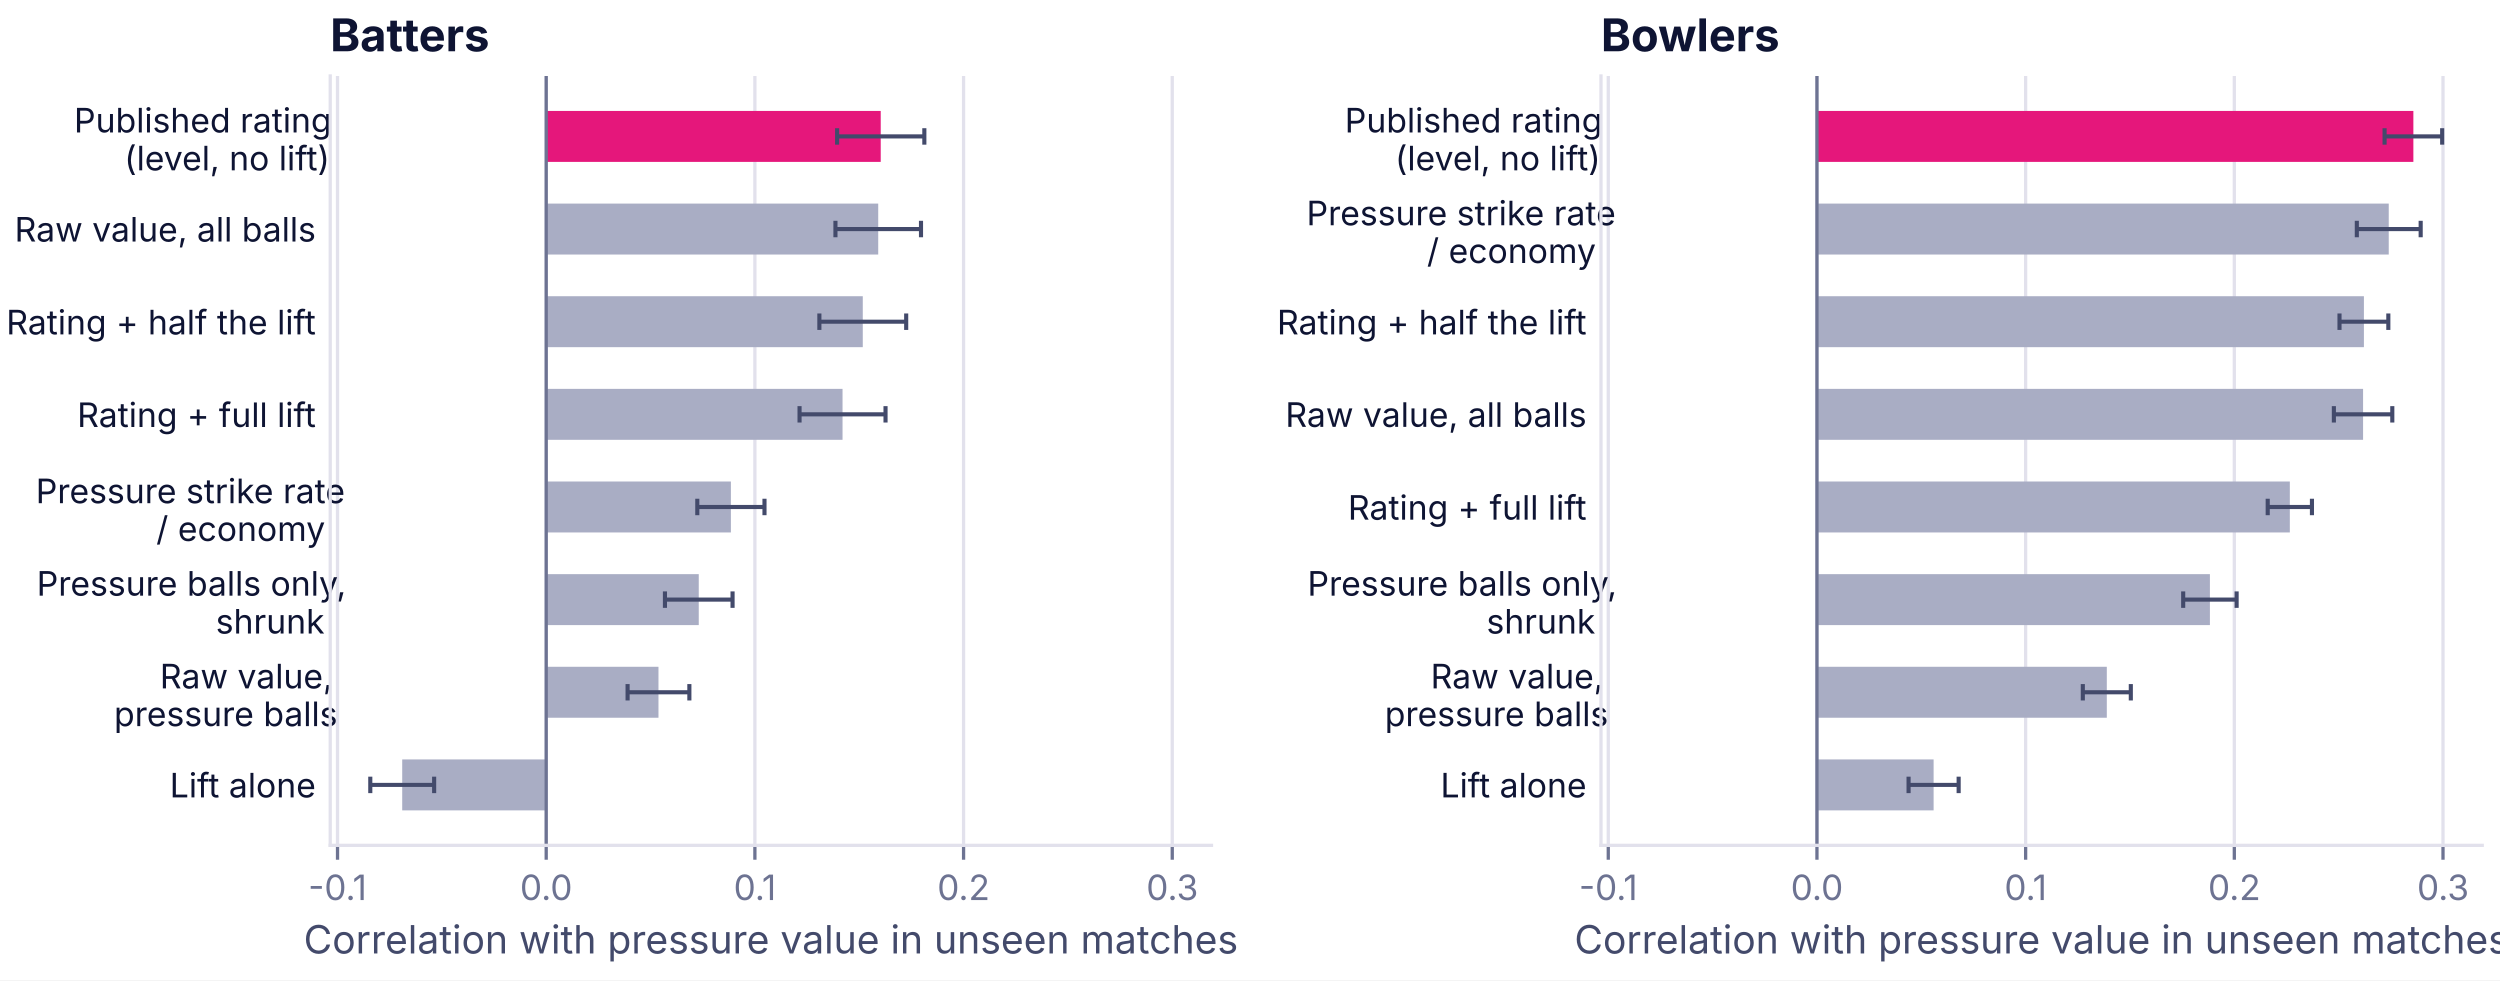
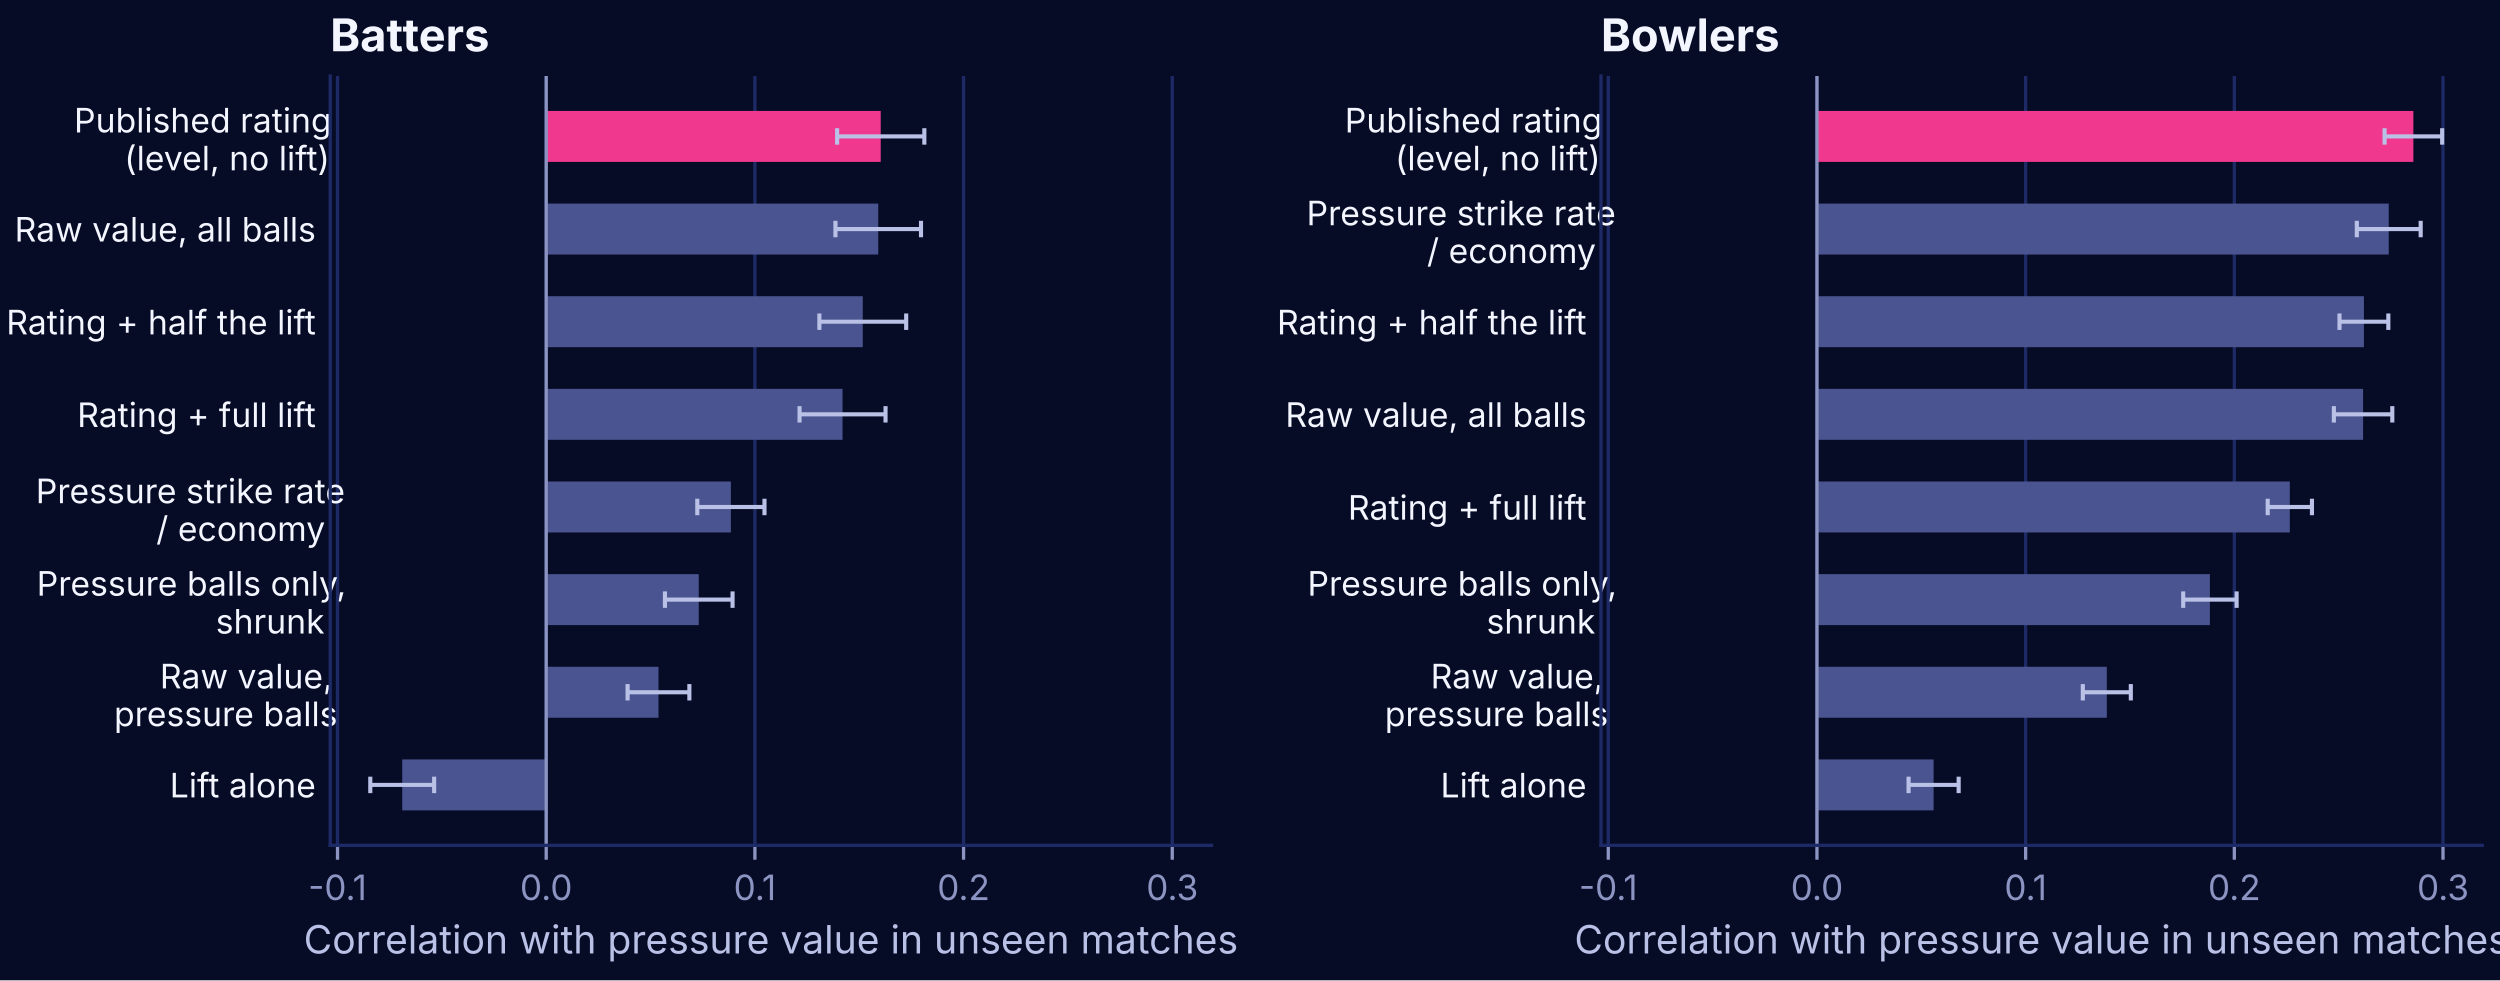
<svg xmlns="http://www.w3.org/2000/svg" xmlns:xlink="http://www.w3.org/1999/xlink" width="607.594pt" height="238.238pt" viewBox="0 0 607.594 238.238" version="1.1">
  <defs>
    <style type="text/css">*{stroke-linejoin: round; stroke-linecap: butt}</style>
  </defs>
  <g id="figure_1">
    <g id="patch_1">
-       <path d="M 0 238.238  L 607.594 238.238  L 607.594 0  L 0 0  z " style="fill: #ffffff" />
+       <path d="M 0 238.238  L 607.594 238.238  L 607.594 0  L 0 0  z " style="fill: #060b26" />
    </g>
    <g id="axes_1">
      <g id="patch_2">
-         <path d="M 80.258 205.453  L 294.434 205.453  L 294.434 18.463  L 80.258 18.463  z " style="fill: #ffffff" />
+         <path d="M 80.258 205.453  L 294.434 205.453  L 294.434 18.463  L 80.258 18.463  z " style="fill: #060b26" />
      </g>
      <g id="matplotlib.axis_1">
        <g id="xtick_1">
          <g id="line2d_1">
-             <path d="M 82.031 205.453  L 82.031 18.463  " clip-path="url(#pd1ca693459)" style="fill: none; stroke: #e2e1ec; stroke-width: 0.8; stroke-linecap: square" />
+             <path d="M 82.031 205.453  L 82.031 18.463  " clip-path="url(#pb5e4c1a8b8)" style="fill: none; stroke: #1e2a66; stroke-width: 0.8; stroke-linecap: square" />
          </g>
          <g id="line2d_2">
            <defs>
-               <path id="m9e70f7d414" d="M 0 0  L 0 3.5  " style="stroke: #6d7392; stroke-width: 0.8" />
+               <path id="md67d36855b" d="M 0 0  L 0 3.5  " style="stroke: #8c94c2; stroke-width: 0.8" />
            </defs>
            <g>
-               <use xlink:href="#m9e70f7d414" x="82.031" y="205.453" style="fill: #6d7392; stroke: #6d7392; stroke-width: 0.8" />
+               <use xlink:href="#md67d36855b" x="82.031" y="205.453" style="fill: #8c94c2; stroke: #8c94c2; stroke-width: 0.8" />
            </g>
          </g>
          <g id="text_1">
-             <text style="font-size: 8.5px; font-family: 'Inter', 'Segoe UI', 'Arial', 'DejaVu Sans'; text-anchor: middle; fill: #6d7392" x="82.031" y="218.745" transform="rotate(-0 82.03062 218.7452)">-0.1</text>
+             <text style="font-size: 8.5px; font-family: 'Inter', 'Segoe UI', 'Arial', 'DejaVu Sans'; text-anchor: middle; fill: #8c94c2" x="82.031" y="218.745" transform="rotate(-0 82.03062 218.7452)">-0.1</text>
          </g>
        </g>
        <g id="xtick_2">
          <g id="line2d_3">
-             <path d="M 132.748 205.453  L 132.748 18.463  " clip-path="url(#pd1ca693459)" style="fill: none; stroke: #e2e1ec; stroke-width: 0.8; stroke-linecap: square" />
+             <path d="M 132.748 205.453  L 132.748 18.463  " clip-path="url(#pb5e4c1a8b8)" style="fill: none; stroke: #1e2a66; stroke-width: 0.8; stroke-linecap: square" />
          </g>
          <g id="line2d_4">
            <g>
-               <use xlink:href="#m9e70f7d414" x="132.748" y="205.453" style="fill: #6d7392; stroke: #6d7392; stroke-width: 0.8" />
+               <use xlink:href="#md67d36855b" x="132.748" y="205.453" style="fill: #8c94c2; stroke: #8c94c2; stroke-width: 0.8" />
            </g>
          </g>
          <g id="text_2">
-             <text style="font-size: 8.5px; font-family: 'Inter', 'Segoe UI', 'Arial', 'DejaVu Sans'; text-anchor: middle; fill: #6d7392" x="132.748" y="218.745" transform="rotate(-0 132.7485 218.7452)">0.0</text>
+             <text style="font-size: 8.5px; font-family: 'Inter', 'Segoe UI', 'Arial', 'DejaVu Sans'; text-anchor: middle; fill: #8c94c2" x="132.748" y="218.745" transform="rotate(-0 132.7485 218.7452)">0.0</text>
          </g>
        </g>
        <g id="xtick_3">
          <g id="line2d_5">
-             <path d="M 183.466 205.453  L 183.466 18.463  " clip-path="url(#pd1ca693459)" style="fill: none; stroke: #e2e1ec; stroke-width: 0.8; stroke-linecap: square" />
+             <path d="M 183.466 205.453  L 183.466 18.463  " clip-path="url(#pb5e4c1a8b8)" style="fill: none; stroke: #1e2a66; stroke-width: 0.8; stroke-linecap: square" />
          </g>
          <g id="line2d_6">
            <g>
-               <use xlink:href="#m9e70f7d414" x="183.466" y="205.453" style="fill: #6d7392; stroke: #6d7392; stroke-width: 0.8" />
+               <use xlink:href="#md67d36855b" x="183.466" y="205.453" style="fill: #8c94c2; stroke: #8c94c2; stroke-width: 0.8" />
            </g>
          </g>
          <g id="text_3">
-             <text style="font-size: 8.5px; font-family: 'Inter', 'Segoe UI', 'Arial', 'DejaVu Sans'; text-anchor: middle; fill: #6d7392" x="183.466" y="218.745" transform="rotate(-0 183.4663 218.7452)">0.1</text>
+             <text style="font-size: 8.5px; font-family: 'Inter', 'Segoe UI', 'Arial', 'DejaVu Sans'; text-anchor: middle; fill: #8c94c2" x="183.466" y="218.745" transform="rotate(-0 183.4663 218.7452)">0.1</text>
          </g>
        </g>
        <g id="xtick_4">
          <g id="line2d_7">
-             <path d="M 234.184 205.453  L 234.184 18.463  " clip-path="url(#pd1ca693459)" style="fill: none; stroke: #e2e1ec; stroke-width: 0.8; stroke-linecap: square" />
+             <path d="M 234.184 205.453  L 234.184 18.463  " clip-path="url(#pb5e4c1a8b8)" style="fill: none; stroke: #1e2a66; stroke-width: 0.8; stroke-linecap: square" />
          </g>
          <g id="line2d_8">
            <g>
-               <use xlink:href="#m9e70f7d414" x="234.184" y="205.453" style="fill: #6d7392; stroke: #6d7392; stroke-width: 0.8" />
+               <use xlink:href="#md67d36855b" x="234.184" y="205.453" style="fill: #8c94c2; stroke: #8c94c2; stroke-width: 0.8" />
            </g>
          </g>
          <g id="text_4">
-             <text style="font-size: 8.5px; font-family: 'Inter', 'Segoe UI', 'Arial', 'DejaVu Sans'; text-anchor: middle; fill: #6d7392" x="234.184" y="218.745" transform="rotate(-0 234.1841 218.7452)">0.2</text>
+             <text style="font-size: 8.5px; font-family: 'Inter', 'Segoe UI', 'Arial', 'DejaVu Sans'; text-anchor: middle; fill: #8c94c2" x="234.184" y="218.745" transform="rotate(-0 234.1841 218.7452)">0.2</text>
          </g>
        </g>
        <g id="xtick_5">
          <g id="line2d_9">
-             <path d="M 284.902 205.453  L 284.902 18.463  " clip-path="url(#pd1ca693459)" style="fill: none; stroke: #e2e1ec; stroke-width: 0.8; stroke-linecap: square" />
+             <path d="M 284.902 205.453  L 284.902 18.463  " clip-path="url(#pb5e4c1a8b8)" style="fill: none; stroke: #1e2a66; stroke-width: 0.8; stroke-linecap: square" />
          </g>
          <g id="line2d_10">
            <g>
-               <use xlink:href="#m9e70f7d414" x="284.902" y="205.453" style="fill: #6d7392; stroke: #6d7392; stroke-width: 0.8" />
+               <use xlink:href="#md67d36855b" x="284.902" y="205.453" style="fill: #8c94c2; stroke: #8c94c2; stroke-width: 0.8" />
            </g>
          </g>
          <g id="text_5">
-             <text style="font-size: 8.5px; font-family: 'Inter', 'Segoe UI', 'Arial', 'DejaVu Sans'; text-anchor: middle; fill: #6d7392" x="284.902" y="218.745" transform="rotate(-0 284.902 218.7452)">0.3</text>
+             <text style="font-size: 8.5px; font-family: 'Inter', 'Segoe UI', 'Arial', 'DejaVu Sans'; text-anchor: middle; fill: #8c94c2" x="284.902" y="218.745" transform="rotate(-0 284.902 218.7452)">0.3</text>
          </g>
        </g>
        <g id="text_6">
-           <text style="font-size: 9.5px; font-family: 'Inter', 'Segoe UI', 'Arial', 'DejaVu Sans'; text-anchor: middle; fill: #434a6b" x="187.346" y="231.733" transform="rotate(-0 187.3462 231.7332)">Correlation with pressure value in unseen matches</text>
+           <text style="font-size: 9.5px; font-family: 'Inter', 'Segoe UI', 'Arial', 'DejaVu Sans'; text-anchor: middle; fill: #bac1e6" x="187.346" y="231.733" transform="rotate(-0 187.3462 231.7332)">Correlation with pressure value in unseen matches</text>
        </g>
      </g>
      <g id="matplotlib.axis_2">
        <g id="ytick_1">
          <g id="line2d_11" />
          <g id="text_7">
-             <text style="font-size: 8.2px; font-family: 'Inter', 'Segoe UI', 'Arial', 'DejaVu Sans'; text-anchor: end; fill: #0e1433" x="76.758" y="193.797" transform="rotate(-0 76.75803 193.7966)">Lift alone</text>
+             <text style="font-size: 8.2px; font-family: 'Inter', 'Segoe UI', 'Arial', 'DejaVu Sans'; text-anchor: end; fill: #f3f5ff" x="76.758" y="193.797" transform="rotate(-0 76.75803 193.7966)">Lift alone</text>
          </g>
        </g>
        <g id="ytick_2">
          <g id="line2d_12" />
          <g id="text_8">
-             <text style="font-size: 8.2px; font-family: 'Inter', 'Segoe UI', 'Arial', 'DejaVu Sans'; fill: #0e1433" transform="translate(38.85994 167.3031)">Raw value,</text>
-             <text style="font-size: 8.2px; font-family: 'Inter', 'Segoe UI', 'Arial', 'DejaVu Sans'; fill: #0e1433" transform="translate(27.70538 176.4738)">pressure balls</text>
+             <text style="font-size: 8.2px; font-family: 'Inter', 'Segoe UI', 'Arial', 'DejaVu Sans'; fill: #f3f5ff" transform="translate(38.85994 167.3031)">Raw value,</text>
+             <text style="font-size: 8.2px; font-family: 'Inter', 'Segoe UI', 'Arial', 'DejaVu Sans'; fill: #f3f5ff" transform="translate(27.70538 176.4738)">pressure balls</text>
          </g>
        </g>
        <g id="ytick_3">
          <g id="line2d_13" />
          <g id="text_9">
-             <text style="font-size: 8.2px; font-family: 'Inter', 'Segoe UI', 'Arial', 'DejaVu Sans'; fill: #0e1433" transform="translate(8.920969 144.7661)">Pressure balls only,</text>
-             <text style="font-size: 8.2px; font-family: 'Inter', 'Segoe UI', 'Arial', 'DejaVu Sans'; fill: #0e1433" transform="translate(52.42966 153.9803)">shrunk</text>
+             <text style="font-size: 8.2px; font-family: 'Inter', 'Segoe UI', 'Arial', 'DejaVu Sans'; fill: #f3f5ff" transform="translate(8.920969 144.7661)">Pressure balls only,</text>
+             <text style="font-size: 8.2px; font-family: 'Inter', 'Segoe UI', 'Arial', 'DejaVu Sans'; fill: #f3f5ff" transform="translate(52.42966 153.9803)">shrunk</text>
          </g>
        </g>
        <g id="ytick_4">
          <g id="line2d_14" />
          <g id="text_10">
-             <text style="font-size: 8.2px; font-family: 'Inter', 'Segoe UI', 'Arial', 'DejaVu Sans'; fill: #0e1433" transform="translate(8.69675 122.2944)">Pressure strike rate</text>
-             <text style="font-size: 8.2px; font-family: 'Inter', 'Segoe UI', 'Arial', 'DejaVu Sans'; fill: #0e1433" transform="translate(37.95922 131.4651)">/ economy</text>
+             <text style="font-size: 8.2px; font-family: 'Inter', 'Segoe UI', 'Arial', 'DejaVu Sans'; fill: #f3f5ff" transform="translate(8.69675 122.2944)">Pressure strike rate</text>
+             <text style="font-size: 8.2px; font-family: 'Inter', 'Segoe UI', 'Arial', 'DejaVu Sans'; fill: #f3f5ff" transform="translate(37.95922 131.4651)">/ economy</text>
          </g>
        </g>
        <g id="ytick_5">
          <g id="line2d_15" />
          <g id="text_11">
-             <text style="font-size: 8.2px; font-family: 'Inter', 'Segoe UI', 'Arial', 'DejaVu Sans'; text-anchor: end; fill: #0e1433" x="76.758" y="103.779" transform="rotate(-0 76.75803 103.7792)">Rating + full lift</text>
+             <text style="font-size: 8.2px; font-family: 'Inter', 'Segoe UI', 'Arial', 'DejaVu Sans'; text-anchor: end; fill: #f3f5ff" x="76.758" y="103.779" transform="rotate(-0 76.75803 103.7792)">Rating + full lift</text>
          </g>
        </g>
        <g id="ytick_6">
          <g id="line2d_16" />
          <g id="text_12">
-             <text style="font-size: 8.2px; font-family: 'Inter', 'Segoe UI', 'Arial', 'DejaVu Sans'; text-anchor: end; fill: #0e1433" x="76.758" y="81.264" transform="rotate(-0 76.75803 81.26396)">Rating + half the lift</text>
+             <text style="font-size: 8.2px; font-family: 'Inter', 'Segoe UI', 'Arial', 'DejaVu Sans'; text-anchor: end; fill: #f3f5ff" x="76.758" y="81.264" transform="rotate(-0 76.75803 81.26396)">Rating + half the lift</text>
          </g>
        </g>
        <g id="ytick_7">
          <g id="line2d_17" />
          <g id="text_13">
-             <text style="font-size: 8.2px; font-family: 'Inter', 'Segoe UI', 'Arial', 'DejaVu Sans'; text-anchor: end; fill: #0e1433" x="76.758" y="58.705" transform="rotate(-0 76.75803 58.70516)">Raw value, all balls</text>
+             <text style="font-size: 8.2px; font-family: 'Inter', 'Segoe UI', 'Arial', 'DejaVu Sans'; text-anchor: end; fill: #f3f5ff" x="76.758" y="58.705" transform="rotate(-0 76.75803 58.70516)">Raw value, all balls</text>
          </g>
        </g>
        <g id="ytick_8">
          <g id="line2d_18" />
          <g id="text_14">
-             <text style="font-size: 8.2px; font-family: 'Inter', 'Segoe UI', 'Arial', 'DejaVu Sans'; fill: #0e1433" transform="translate(17.99094 32.18985)">Published rating</text>
-             <text style="font-size: 8.2px; font-family: 'Inter', 'Segoe UI', 'Arial', 'DejaVu Sans'; fill: #0e1433" transform="translate(30.20766 41.40409)">(level, no lift)</text>
+             <text style="font-size: 8.2px; font-family: 'Inter', 'Segoe UI', 'Arial', 'DejaVu Sans'; fill: #f3f5ff" transform="translate(17.99094 32.18985)">Published rating</text>
+             <text style="font-size: 8.2px; font-family: 'Inter', 'Segoe UI', 'Arial', 'DejaVu Sans'; fill: #f3f5ff" transform="translate(30.20766 41.40409)">(level, no lift)</text>
          </g>
        </g>
      </g>
      <g id="patch_3">
-         <path d="M 132.748 196.953  L 97.753 196.953  L 97.753 184.57  L 132.748 184.57  z " clip-path="url(#pd1ca693459)" style="fill: #a9adc4" />
+         <path d="M 132.748 196.953  L 97.753 196.953  L 97.753 184.57  L 132.748 184.57  z " clip-path="url(#pb5e4c1a8b8)" style="fill: #4a5490" />
      </g>
      <g id="patch_4">
-         <path d="M 132.748 174.438  L 160.035 174.438  L 160.035 162.054  L 132.748 162.054  z " clip-path="url(#pd1ca693459)" style="fill: #a9adc4" />
+         <path d="M 132.748 174.438  L 160.035 174.438  L 160.035 162.054  L 132.748 162.054  z " clip-path="url(#pb5e4c1a8b8)" style="fill: #4a5490" />
      </g>
      <g id="patch_5">
-         <path d="M 132.748 151.923  L 169.823 151.923  L 169.823 139.539  L 132.748 139.539  z " clip-path="url(#pd1ca693459)" style="fill: #a9adc4" />
+         <path d="M 132.748 151.923  L 169.823 151.923  L 169.823 139.539  L 132.748 139.539  z " clip-path="url(#pb5e4c1a8b8)" style="fill: #4a5490" />
      </g>
      <g id="patch_6">
-         <path d="M 132.748 129.407  L 177.634 129.407  L 177.634 117.024  L 132.748 117.024  z " clip-path="url(#pd1ca693459)" style="fill: #a9adc4" />
+         <path d="M 132.748 129.407  L 177.634 129.407  L 177.634 117.024  L 132.748 117.024  z " clip-path="url(#pb5e4c1a8b8)" style="fill: #4a5490" />
      </g>
      <g id="patch_7">
-         <path d="M 132.748 106.892  L 204.768 106.892  L 204.768 94.509  L 132.748 94.509  z " clip-path="url(#pd1ca693459)" style="fill: #a9adc4" />
+         <path d="M 132.748 106.892  L 204.768 106.892  L 204.768 94.509  L 132.748 94.509  z " clip-path="url(#pb5e4c1a8b8)" style="fill: #4a5490" />
      </g>
      <g id="patch_8">
-         <path d="M 132.748 84.377  L 209.687 84.377  L 209.687 71.993  L 132.748 71.993  z " clip-path="url(#pd1ca693459)" style="fill: #a9adc4" />
+         <path d="M 132.748 84.377  L 209.687 84.377  L 209.687 71.993  L 132.748 71.993  z " clip-path="url(#pb5e4c1a8b8)" style="fill: #4a5490" />
      </g>
      <g id="patch_9">
-         <path d="M 132.748 61.862  L 213.441 61.862  L 213.441 49.478  L 132.748 49.478  z " clip-path="url(#pd1ca693459)" style="fill: #a9adc4" />
+         <path d="M 132.748 61.862  L 213.441 61.862  L 213.441 49.478  L 132.748 49.478  z " clip-path="url(#pb5e4c1a8b8)" style="fill: #4a5490" />
      </g>
      <g id="patch_10">
-         <path d="M 132.748 39.346  L 214.049 39.346  L 214.049 26.963  L 132.748 26.963  z " clip-path="url(#pd1ca693459)" style="fill: #e5177b" />
+         <path d="M 132.748 39.346  L 214.049 39.346  L 214.049 26.963  L 132.748 26.963  z " clip-path="url(#pb5e4c1a8b8)" style="fill: #f0388f" />
      </g>
      <g id="LineCollection_1">
-         <path d="M 89.993 190.761  L 105.513 190.761  " clip-path="url(#pd1ca693459)" style="fill: none; stroke: #434a6b" />
-         <path d="M 152.528 168.246  L 167.541 168.246  " clip-path="url(#pd1ca693459)" style="fill: none; stroke: #434a6b" />
-         <path d="M 161.607 145.731  L 178.039 145.731  " clip-path="url(#pd1ca693459)" style="fill: none; stroke: #434a6b" />
-         <path d="M 169.468 123.216  L 185.799 123.216  " clip-path="url(#pd1ca693459)" style="fill: none; stroke: #434a6b" />
-         <path d="M 194.32 100.7  L 215.216 100.7  " clip-path="url(#pd1ca693459)" style="fill: none; stroke: #434a6b" />
-         <path d="M 199.138 78.185  L 220.237 78.185  " clip-path="url(#pd1ca693459)" style="fill: none; stroke: #434a6b" />
-         <path d="M 203.043 55.67  L 223.838 55.67  " clip-path="url(#pd1ca693459)" style="fill: none; stroke: #434a6b" />
-         <path d="M 203.449 33.155  L 224.649 33.155  " clip-path="url(#pd1ca693459)" style="fill: none; stroke: #434a6b" />
+         <path d="M 89.993 190.761  L 105.513 190.761  " clip-path="url(#pb5e4c1a8b8)" style="fill: none; stroke: #bac1e6" />
+         <path d="M 152.528 168.246  L 167.541 168.246  " clip-path="url(#pb5e4c1a8b8)" style="fill: none; stroke: #bac1e6" />
+         <path d="M 161.607 145.731  L 178.039 145.731  " clip-path="url(#pb5e4c1a8b8)" style="fill: none; stroke: #bac1e6" />
+         <path d="M 169.468 123.216  L 185.799 123.216  " clip-path="url(#pb5e4c1a8b8)" style="fill: none; stroke: #bac1e6" />
+         <path d="M 194.32 100.7  L 215.216 100.7  " clip-path="url(#pb5e4c1a8b8)" style="fill: none; stroke: #bac1e6" />
+         <path d="M 199.138 78.185  L 220.237 78.185  " clip-path="url(#pb5e4c1a8b8)" style="fill: none; stroke: #bac1e6" />
+         <path d="M 203.043 55.67  L 223.838 55.67  " clip-path="url(#pb5e4c1a8b8)" style="fill: none; stroke: #bac1e6" />
+         <path d="M 203.449 33.155  L 224.649 33.155  " clip-path="url(#pb5e4c1a8b8)" style="fill: none; stroke: #bac1e6" />
      </g>
      <g id="line2d_19">
        <defs>
-           <path id="m177f895a6f" d="M 0 2  L 0 -2  " style="stroke: #434a6b" />
+           <path id="mea4898d879" d="M 0 2  L 0 -2  " style="stroke: #bac1e6" />
        </defs>
-         <g clip-path="url(#pd1ca693459)">
-           <use xlink:href="#m177f895a6f" x="89.993" y="190.761" style="fill: #1f77b4; stroke: #434a6b" />
-           <use xlink:href="#m177f895a6f" x="152.528" y="168.246" style="fill: #1f77b4; stroke: #434a6b" />
-           <use xlink:href="#m177f895a6f" x="161.607" y="145.731" style="fill: #1f77b4; stroke: #434a6b" />
-           <use xlink:href="#m177f895a6f" x="169.468" y="123.216" style="fill: #1f77b4; stroke: #434a6b" />
-           <use xlink:href="#m177f895a6f" x="194.32" y="100.7" style="fill: #1f77b4; stroke: #434a6b" />
-           <use xlink:href="#m177f895a6f" x="199.138" y="78.185" style="fill: #1f77b4; stroke: #434a6b" />
-           <use xlink:href="#m177f895a6f" x="203.043" y="55.67" style="fill: #1f77b4; stroke: #434a6b" />
-           <use xlink:href="#m177f895a6f" x="203.449" y="33.155" style="fill: #1f77b4; stroke: #434a6b" />
+         <g clip-path="url(#pb5e4c1a8b8)">
+           <use xlink:href="#mea4898d879" x="89.993" y="190.761" style="fill: #1f77b4; stroke: #bac1e6" />
+           <use xlink:href="#mea4898d879" x="152.528" y="168.246" style="fill: #1f77b4; stroke: #bac1e6" />
+           <use xlink:href="#mea4898d879" x="161.607" y="145.731" style="fill: #1f77b4; stroke: #bac1e6" />
+           <use xlink:href="#mea4898d879" x="169.468" y="123.216" style="fill: #1f77b4; stroke: #bac1e6" />
+           <use xlink:href="#mea4898d879" x="194.32" y="100.7" style="fill: #1f77b4; stroke: #bac1e6" />
+           <use xlink:href="#mea4898d879" x="199.138" y="78.185" style="fill: #1f77b4; stroke: #bac1e6" />
+           <use xlink:href="#mea4898d879" x="203.043" y="55.67" style="fill: #1f77b4; stroke: #bac1e6" />
+           <use xlink:href="#mea4898d879" x="203.449" y="33.155" style="fill: #1f77b4; stroke: #bac1e6" />
        </g>
      </g>
      <g id="line2d_20">
-         <g clip-path="url(#pd1ca693459)">
-           <use xlink:href="#m177f895a6f" x="105.513" y="190.761" style="fill: #1f77b4; stroke: #434a6b" />
-           <use xlink:href="#m177f895a6f" x="167.541" y="168.246" style="fill: #1f77b4; stroke: #434a6b" />
-           <use xlink:href="#m177f895a6f" x="178.039" y="145.731" style="fill: #1f77b4; stroke: #434a6b" />
-           <use xlink:href="#m177f895a6f" x="185.799" y="123.216" style="fill: #1f77b4; stroke: #434a6b" />
-           <use xlink:href="#m177f895a6f" x="215.216" y="100.7" style="fill: #1f77b4; stroke: #434a6b" />
-           <use xlink:href="#m177f895a6f" x="220.237" y="78.185" style="fill: #1f77b4; stroke: #434a6b" />
-           <use xlink:href="#m177f895a6f" x="223.838" y="55.67" style="fill: #1f77b4; stroke: #434a6b" />
-           <use xlink:href="#m177f895a6f" x="224.649" y="33.155" style="fill: #1f77b4; stroke: #434a6b" />
+         <g clip-path="url(#pb5e4c1a8b8)">
+           <use xlink:href="#mea4898d879" x="105.513" y="190.761" style="fill: #1f77b4; stroke: #bac1e6" />
+           <use xlink:href="#mea4898d879" x="167.541" y="168.246" style="fill: #1f77b4; stroke: #bac1e6" />
+           <use xlink:href="#mea4898d879" x="178.039" y="145.731" style="fill: #1f77b4; stroke: #bac1e6" />
+           <use xlink:href="#mea4898d879" x="185.799" y="123.216" style="fill: #1f77b4; stroke: #bac1e6" />
+           <use xlink:href="#mea4898d879" x="215.216" y="100.7" style="fill: #1f77b4; stroke: #bac1e6" />
+           <use xlink:href="#mea4898d879" x="220.237" y="78.185" style="fill: #1f77b4; stroke: #bac1e6" />
+           <use xlink:href="#mea4898d879" x="223.838" y="55.67" style="fill: #1f77b4; stroke: #bac1e6" />
+           <use xlink:href="#mea4898d879" x="224.649" y="33.155" style="fill: #1f77b4; stroke: #bac1e6" />
        </g>
      </g>
      <g id="line2d_21">
-         <path d="M 132.748 205.453  L 132.748 18.463  " clip-path="url(#pd1ca693459)" style="fill: none; stroke: #6d7392; stroke-width: 0.8; stroke-linecap: square" />
+         <path d="M 132.748 205.453  L 132.748 18.463  " clip-path="url(#pb5e4c1a8b8)" style="fill: none; stroke: #8c94c2; stroke-width: 0.8; stroke-linecap: square" />
      </g>
      <g id="patch_11">
-         <path d="M 80.258 205.453  L 80.258 18.463  " style="fill: none; stroke: #e2e1ec; stroke-width: 0.8; stroke-linejoin: miter; stroke-linecap: square" />
+         <path d="M 80.258 205.453  L 80.258 18.463  " style="fill: none; stroke: #1e2a66; stroke-width: 0.8; stroke-linejoin: miter; stroke-linecap: square" />
      </g>
      <g id="patch_12">
-         <path d="M 80.258 205.453  L 294.434 205.453  " style="fill: none; stroke: #e2e1ec; stroke-width: 0.8; stroke-linejoin: miter; stroke-linecap: square" />
+         <path d="M 80.258 205.453  L 294.434 205.453  " style="fill: none; stroke: #1e2a66; stroke-width: 0.8; stroke-linejoin: miter; stroke-linecap: square" />
      </g>
      <g id="text_15">
-         <text style="font-weight: 700; font-size: 11px; font-family: 'Inter', 'Segoe UI', 'Arial', 'DejaVu Sans'; text-anchor: start; fill: #0e1433" x="80.258" y="12.463" transform="rotate(-0 80.25803 12.46344)">Batters</text>
+         <text style="font-weight: 700; font-size: 11px; font-family: 'Inter', 'Segoe UI', 'Arial', 'DejaVu Sans'; text-anchor: start; fill: #f3f5ff" x="80.258" y="12.463" transform="rotate(-0 80.25803 12.46344)">Batters</text>
      </g>
    </g>
    <g id="axes_2">
      <g id="patch_13">
-         <path d="M 389.098 205.453  L 603.274 205.453  L 603.274 18.463  L 389.098 18.463  z " style="fill: #ffffff" />
+         <path d="M 389.098 205.453  L 603.274 205.453  L 603.274 18.463  L 389.098 18.463  z " style="fill: #060b26" />
      </g>
      <g id="matplotlib.axis_3">
        <g id="xtick_6">
          <g id="line2d_22">
-             <path d="M 390.871 205.453  L 390.871 18.463  " clip-path="url(#pbaf75a165e)" style="fill: none; stroke: #e2e1ec; stroke-width: 0.8; stroke-linecap: square" />
+             <path d="M 390.871 205.453  L 390.871 18.463  " clip-path="url(#pb631889697)" style="fill: none; stroke: #1e2a66; stroke-width: 0.8; stroke-linecap: square" />
          </g>
          <g id="line2d_23">
            <g>
-               <use xlink:href="#m9e70f7d414" x="390.871" y="205.453" style="fill: #6d7392; stroke: #6d7392; stroke-width: 0.8" />
+               <use xlink:href="#md67d36855b" x="390.871" y="205.453" style="fill: #8c94c2; stroke: #8c94c2; stroke-width: 0.8" />
            </g>
          </g>
          <g id="text_16">
-             <text style="font-size: 8.5px; font-family: 'Inter', 'Segoe UI', 'Arial', 'DejaVu Sans'; text-anchor: middle; fill: #6d7392" x="390.871" y="218.745" transform="rotate(-0 390.8706 218.7452)">-0.1</text>
+             <text style="font-size: 8.5px; font-family: 'Inter', 'Segoe UI', 'Arial', 'DejaVu Sans'; text-anchor: middle; fill: #8c94c2" x="390.871" y="218.745" transform="rotate(-0 390.8706 218.7452)">-0.1</text>
          </g>
        </g>
        <g id="xtick_7">
          <g id="line2d_24">
-             <path d="M 441.588 205.453  L 441.588 18.463  " clip-path="url(#pbaf75a165e)" style="fill: none; stroke: #e2e1ec; stroke-width: 0.8; stroke-linecap: square" />
+             <path d="M 441.588 205.453  L 441.588 18.463  " clip-path="url(#pb631889697)" style="fill: none; stroke: #1e2a66; stroke-width: 0.8; stroke-linecap: square" />
          </g>
          <g id="line2d_25">
            <g>
-               <use xlink:href="#m9e70f7d414" x="441.588" y="205.453" style="fill: #6d7392; stroke: #6d7392; stroke-width: 0.8" />
+               <use xlink:href="#md67d36855b" x="441.588" y="205.453" style="fill: #8c94c2; stroke: #8c94c2; stroke-width: 0.8" />
            </g>
          </g>
          <g id="text_17">
-             <text style="font-size: 8.5px; font-family: 'Inter', 'Segoe UI', 'Arial', 'DejaVu Sans'; text-anchor: middle; fill: #6d7392" x="441.588" y="218.745" transform="rotate(-0 441.5885 218.7452)">0.0</text>
+             <text style="font-size: 8.5px; font-family: 'Inter', 'Segoe UI', 'Arial', 'DejaVu Sans'; text-anchor: middle; fill: #8c94c2" x="441.588" y="218.745" transform="rotate(-0 441.5885 218.7452)">0.0</text>
          </g>
        </g>
        <g id="xtick_8">
          <g id="line2d_26">
-             <path d="M 492.306 205.453  L 492.306 18.463  " clip-path="url(#pbaf75a165e)" style="fill: none; stroke: #e2e1ec; stroke-width: 0.8; stroke-linecap: square" />
+             <path d="M 492.306 205.453  L 492.306 18.463  " clip-path="url(#pb631889697)" style="fill: none; stroke: #1e2a66; stroke-width: 0.8; stroke-linecap: square" />
          </g>
          <g id="line2d_27">
            <g>
-               <use xlink:href="#m9e70f7d414" x="492.306" y="205.453" style="fill: #6d7392; stroke: #6d7392; stroke-width: 0.8" />
+               <use xlink:href="#md67d36855b" x="492.306" y="205.453" style="fill: #8c94c2; stroke: #8c94c2; stroke-width: 0.8" />
            </g>
          </g>
          <g id="text_18">
-             <text style="font-size: 8.5px; font-family: 'Inter', 'Segoe UI', 'Arial', 'DejaVu Sans'; text-anchor: middle; fill: #6d7392" x="492.306" y="218.745" transform="rotate(-0 492.3063 218.7452)">0.1</text>
+             <text style="font-size: 8.5px; font-family: 'Inter', 'Segoe UI', 'Arial', 'DejaVu Sans'; text-anchor: middle; fill: #8c94c2" x="492.306" y="218.745" transform="rotate(-0 492.3063 218.7452)">0.1</text>
          </g>
        </g>
        <g id="xtick_9">
          <g id="line2d_28">
-             <path d="M 543.024 205.453  L 543.024 18.463  " clip-path="url(#pbaf75a165e)" style="fill: none; stroke: #e2e1ec; stroke-width: 0.8; stroke-linecap: square" />
+             <path d="M 543.024 205.453  L 543.024 18.463  " clip-path="url(#pb631889697)" style="fill: none; stroke: #1e2a66; stroke-width: 0.8; stroke-linecap: square" />
          </g>
          <g id="line2d_29">
            <g>
-               <use xlink:href="#m9e70f7d414" x="543.024" y="205.453" style="fill: #6d7392; stroke: #6d7392; stroke-width: 0.8" />
+               <use xlink:href="#md67d36855b" x="543.024" y="205.453" style="fill: #8c94c2; stroke: #8c94c2; stroke-width: 0.8" />
            </g>
          </g>
          <g id="text_19">
-             <text style="font-size: 8.5px; font-family: 'Inter', 'Segoe UI', 'Arial', 'DejaVu Sans'; text-anchor: middle; fill: #6d7392" x="543.024" y="218.745" transform="rotate(-0 543.0241 218.7452)">0.2</text>
+             <text style="font-size: 8.5px; font-family: 'Inter', 'Segoe UI', 'Arial', 'DejaVu Sans'; text-anchor: middle; fill: #8c94c2" x="543.024" y="218.745" transform="rotate(-0 543.0241 218.7452)">0.2</text>
          </g>
        </g>
        <g id="xtick_10">
          <g id="line2d_30">
-             <path d="M 593.742 205.453  L 593.742 18.463  " clip-path="url(#pbaf75a165e)" style="fill: none; stroke: #e2e1ec; stroke-width: 0.8; stroke-linecap: square" />
+             <path d="M 593.742 205.453  L 593.742 18.463  " clip-path="url(#pb631889697)" style="fill: none; stroke: #1e2a66; stroke-width: 0.8; stroke-linecap: square" />
          </g>
          <g id="line2d_31">
            <g>
-               <use xlink:href="#m9e70f7d414" x="593.742" y="205.453" style="fill: #6d7392; stroke: #6d7392; stroke-width: 0.8" />
+               <use xlink:href="#md67d36855b" x="593.742" y="205.453" style="fill: #8c94c2; stroke: #8c94c2; stroke-width: 0.8" />
            </g>
          </g>
          <g id="text_20">
-             <text style="font-size: 8.5px; font-family: 'Inter', 'Segoe UI', 'Arial', 'DejaVu Sans'; text-anchor: middle; fill: #6d7392" x="593.742" y="218.745" transform="rotate(-0 593.742 218.7452)">0.3</text>
+             <text style="font-size: 8.5px; font-family: 'Inter', 'Segoe UI', 'Arial', 'DejaVu Sans'; text-anchor: middle; fill: #8c94c2" x="593.742" y="218.745" transform="rotate(-0 593.742 218.7452)">0.3</text>
          </g>
        </g>
        <g id="text_21">
-           <text style="font-size: 9.5px; font-family: 'Inter', 'Segoe UI', 'Arial', 'DejaVu Sans'; text-anchor: middle; fill: #434a6b" x="496.186" y="231.733" transform="rotate(-0 496.1862 231.7332)">Correlation with pressure value in unseen matches</text>
+           <text style="font-size: 9.5px; font-family: 'Inter', 'Segoe UI', 'Arial', 'DejaVu Sans'; text-anchor: middle; fill: #bac1e6" x="496.186" y="231.733" transform="rotate(-0 496.1862 231.7332)">Correlation with pressure value in unseen matches</text>
        </g>
      </g>
      <g id="matplotlib.axis_4">
        <g id="ytick_9">
          <g id="line2d_32" />
          <g id="text_22">
-             <text style="font-size: 8.2px; font-family: 'Inter', 'Segoe UI', 'Arial', 'DejaVu Sans'; text-anchor: end; fill: #0e1433" x="385.598" y="193.797" transform="rotate(-0 385.598 193.7966)">Lift alone</text>
+             <text style="font-size: 8.2px; font-family: 'Inter', 'Segoe UI', 'Arial', 'DejaVu Sans'; text-anchor: end; fill: #f3f5ff" x="385.598" y="193.797" transform="rotate(-0 385.598 193.7966)">Lift alone</text>
          </g>
        </g>
        <g id="ytick_10">
          <g id="line2d_33" />
          <g id="text_23">
-             <text style="font-size: 8.2px; font-family: 'Inter', 'Segoe UI', 'Arial', 'DejaVu Sans'; fill: #0e1433" transform="translate(347.6999 167.3031)">Raw value,</text>
-             <text style="font-size: 8.2px; font-family: 'Inter', 'Segoe UI', 'Arial', 'DejaVu Sans'; fill: #0e1433" transform="translate(336.5454 176.4738)">pressure balls</text>
+             <text style="font-size: 8.2px; font-family: 'Inter', 'Segoe UI', 'Arial', 'DejaVu Sans'; fill: #f3f5ff" transform="translate(347.6999 167.3031)">Raw value,</text>
+             <text style="font-size: 8.2px; font-family: 'Inter', 'Segoe UI', 'Arial', 'DejaVu Sans'; fill: #f3f5ff" transform="translate(336.5454 176.4738)">pressure balls</text>
          </g>
        </g>
        <g id="ytick_11">
          <g id="line2d_34" />
          <g id="text_24">
-             <text style="font-size: 8.2px; font-family: 'Inter', 'Segoe UI', 'Arial', 'DejaVu Sans'; fill: #0e1433" transform="translate(317.761 144.7661)">Pressure balls only,</text>
-             <text style="font-size: 8.2px; font-family: 'Inter', 'Segoe UI', 'Arial', 'DejaVu Sans'; fill: #0e1433" transform="translate(361.2697 153.9803)">shrunk</text>
+             <text style="font-size: 8.2px; font-family: 'Inter', 'Segoe UI', 'Arial', 'DejaVu Sans'; fill: #f3f5ff" transform="translate(317.761 144.7661)">Pressure balls only,</text>
+             <text style="font-size: 8.2px; font-family: 'Inter', 'Segoe UI', 'Arial', 'DejaVu Sans'; fill: #f3f5ff" transform="translate(361.2697 153.9803)">shrunk</text>
          </g>
        </g>
        <g id="ytick_12">
          <g id="line2d_35" />
          <g id="text_25">
-             <text style="font-size: 8.2px; font-family: 'Inter', 'Segoe UI', 'Arial', 'DejaVu Sans'; text-anchor: end; fill: #0e1433" x="385.598" y="126.294" transform="rotate(-0 385.598 126.2944)">Rating + full lift</text>
+             <text style="font-size: 8.2px; font-family: 'Inter', 'Segoe UI', 'Arial', 'DejaVu Sans'; text-anchor: end; fill: #f3f5ff" x="385.598" y="126.294" transform="rotate(-0 385.598 126.2944)">Rating + full lift</text>
          </g>
        </g>
        <g id="ytick_13">
          <g id="line2d_36" />
          <g id="text_26">
-             <text style="font-size: 8.2px; font-family: 'Inter', 'Segoe UI', 'Arial', 'DejaVu Sans'; text-anchor: end; fill: #0e1433" x="385.598" y="103.736" transform="rotate(-0 385.598 103.7356)">Raw value, all balls</text>
+             <text style="font-size: 8.2px; font-family: 'Inter', 'Segoe UI', 'Arial', 'DejaVu Sans'; text-anchor: end; fill: #f3f5ff" x="385.598" y="103.736" transform="rotate(-0 385.598 103.7356)">Raw value, all balls</text>
          </g>
        </g>
        <g id="ytick_14">
          <g id="line2d_37" />
          <g id="text_27">
-             <text style="font-size: 8.2px; font-family: 'Inter', 'Segoe UI', 'Arial', 'DejaVu Sans'; text-anchor: end; fill: #0e1433" x="385.598" y="81.264" transform="rotate(-0 385.598 81.26396)">Rating + half the lift</text>
+             <text style="font-size: 8.2px; font-family: 'Inter', 'Segoe UI', 'Arial', 'DejaVu Sans'; text-anchor: end; fill: #f3f5ff" x="385.598" y="81.264" transform="rotate(-0 385.598 81.26396)">Rating + half the lift</text>
          </g>
        </g>
        <g id="ytick_15">
          <g id="line2d_38" />
          <g id="text_28">
-             <text style="font-size: 8.2px; font-family: 'Inter', 'Segoe UI', 'Arial', 'DejaVu Sans'; fill: #0e1433" transform="translate(317.5367 54.74866)">Pressure strike rate</text>
-             <text style="font-size: 8.2px; font-family: 'Inter', 'Segoe UI', 'Arial', 'DejaVu Sans'; fill: #0e1433" transform="translate(346.7992 63.91933)">/ economy</text>
+             <text style="font-size: 8.2px; font-family: 'Inter', 'Segoe UI', 'Arial', 'DejaVu Sans'; fill: #f3f5ff" transform="translate(317.5367 54.74866)">Pressure strike rate</text>
+             <text style="font-size: 8.2px; font-family: 'Inter', 'Segoe UI', 'Arial', 'DejaVu Sans'; fill: #f3f5ff" transform="translate(346.7992 63.91933)">/ economy</text>
          </g>
        </g>
        <g id="ytick_16">
          <g id="line2d_39" />
          <g id="text_29">
-             <text style="font-size: 8.2px; font-family: 'Inter', 'Segoe UI', 'Arial', 'DejaVu Sans'; fill: #0e1433" transform="translate(326.8309 32.18985)">Published rating</text>
-             <text style="font-size: 8.2px; font-family: 'Inter', 'Segoe UI', 'Arial', 'DejaVu Sans'; fill: #0e1433" transform="translate(339.0477 41.40409)">(level, no lift)</text>
+             <text style="font-size: 8.2px; font-family: 'Inter', 'Segoe UI', 'Arial', 'DejaVu Sans'; fill: #f3f5ff" transform="translate(326.8309 32.18985)">Published rating</text>
+             <text style="font-size: 8.2px; font-family: 'Inter', 'Segoe UI', 'Arial', 'DejaVu Sans'; fill: #f3f5ff" transform="translate(339.0477 41.40409)">(level, no lift)</text>
          </g>
        </g>
      </g>
      <g id="patch_14">
-         <path d="M 441.588 196.953  L 469.94 196.953  L 469.94 184.57  L 441.588 184.57  z " clip-path="url(#pbaf75a165e)" style="fill: #a9adc4" />
+         <path d="M 441.588 196.953  L 469.94 196.953  L 469.94 184.57  L 441.588 184.57  z " clip-path="url(#pb631889697)" style="fill: #4a5490" />
      </g>
      <g id="patch_15">
-         <path d="M 441.588 174.438  L 512.036 174.438  L 512.036 162.054  L 441.588 162.054  z " clip-path="url(#pbaf75a165e)" style="fill: #a9adc4" />
+         <path d="M 441.588 174.438  L 512.036 174.438  L 512.036 162.054  L 441.588 162.054  z " clip-path="url(#pb631889697)" style="fill: #4a5490" />
      </g>
      <g id="patch_16">
-         <path d="M 441.588 151.923  L 537.09 151.923  L 537.09 139.539  L 441.588 139.539  z " clip-path="url(#pbaf75a165e)" style="fill: #a9adc4" />
+         <path d="M 441.588 151.923  L 537.09 151.923  L 537.09 139.539  L 441.588 139.539  z " clip-path="url(#pb631889697)" style="fill: #4a5490" />
      </g>
      <g id="patch_17">
-         <path d="M 441.588 129.407  L 556.515 129.407  L 556.515 117.024  L 441.588 117.024  z " clip-path="url(#pbaf75a165e)" style="fill: #a9adc4" />
+         <path d="M 441.588 129.407  L 556.515 129.407  L 556.515 117.024  L 441.588 117.024  z " clip-path="url(#pb631889697)" style="fill: #4a5490" />
      </g>
      <g id="patch_18">
-         <path d="M 441.588 106.892  L 574.317 106.892  L 574.317 94.509  L 441.588 94.509  z " clip-path="url(#pbaf75a165e)" style="fill: #a9adc4" />
+         <path d="M 441.588 106.892  L 574.317 106.892  L 574.317 94.509  L 441.588 94.509  z " clip-path="url(#pb631889697)" style="fill: #4a5490" />
      </g>
      <g id="patch_19">
-         <path d="M 441.588 84.377  L 574.52 84.377  L 574.52 71.993  L 441.588 71.993  z " clip-path="url(#pbaf75a165e)" style="fill: #a9adc4" />
+         <path d="M 441.588 84.377  L 574.52 84.377  L 574.52 71.993  L 441.588 71.993  z " clip-path="url(#pb631889697)" style="fill: #4a5490" />
      </g>
      <g id="patch_20">
-         <path d="M 441.588 61.862  L 580.555 61.862  L 580.555 49.478  L 441.588 49.478  z " clip-path="url(#pbaf75a165e)" style="fill: #a9adc4" />
+         <path d="M 441.588 61.862  L 580.555 61.862  L 580.555 49.478  L 441.588 49.478  z " clip-path="url(#pb631889697)" style="fill: #4a5490" />
      </g>
      <g id="patch_21">
-         <path d="M 441.588 39.346  L 586.54 39.346  L 586.54 26.963  L 441.588 26.963  z " clip-path="url(#pbaf75a165e)" style="fill: #e5177b" />
+         <path d="M 441.588 39.346  L 586.54 39.346  L 586.54 26.963  L 441.588 26.963  z " clip-path="url(#pb631889697)" style="fill: #f0388f" />
      </g>
      <g id="LineCollection_2">
-         <path d="M 463.854 190.761  L 476.026 190.761  " clip-path="url(#pbaf75a165e)" style="fill: none; stroke: #434a6b" />
-         <path d="M 506.203 168.246  L 517.868 168.246  " clip-path="url(#pbaf75a165e)" style="fill: none; stroke: #434a6b" />
-         <path d="M 530.598 145.731  L 543.582 145.731  " clip-path="url(#pbaf75a165e)" style="fill: none; stroke: #434a6b" />
-         <path d="M 551.139 123.216  L 561.891 123.216  " clip-path="url(#pbaf75a165e)" style="fill: none; stroke: #434a6b" />
-         <path d="M 567.217 100.7  L 581.418 100.7  " clip-path="url(#pbaf75a165e)" style="fill: none; stroke: #434a6b" />
-         <path d="M 568.586 78.185  L 580.454 78.185  " clip-path="url(#pbaf75a165e)" style="fill: none; stroke: #434a6b" />
-         <path d="M 572.796 55.67  L 588.315 55.67  " clip-path="url(#pbaf75a165e)" style="fill: none; stroke: #434a6b" />
-         <path d="M 579.541 33.155  L 593.539 33.155  " clip-path="url(#pbaf75a165e)" style="fill: none; stroke: #434a6b" />
+         <path d="M 463.854 190.761  L 476.026 190.761  " clip-path="url(#pb631889697)" style="fill: none; stroke: #bac1e6" />
+         <path d="M 506.203 168.246  L 517.868 168.246  " clip-path="url(#pb631889697)" style="fill: none; stroke: #bac1e6" />
+         <path d="M 530.598 145.731  L 543.582 145.731  " clip-path="url(#pb631889697)" style="fill: none; stroke: #bac1e6" />
+         <path d="M 551.139 123.216  L 561.891 123.216  " clip-path="url(#pb631889697)" style="fill: none; stroke: #bac1e6" />
+         <path d="M 567.217 100.7  L 581.418 100.7  " clip-path="url(#pb631889697)" style="fill: none; stroke: #bac1e6" />
+         <path d="M 568.586 78.185  L 580.454 78.185  " clip-path="url(#pb631889697)" style="fill: none; stroke: #bac1e6" />
+         <path d="M 572.796 55.67  L 588.315 55.67  " clip-path="url(#pb631889697)" style="fill: none; stroke: #bac1e6" />
+         <path d="M 579.541 33.155  L 593.539 33.155  " clip-path="url(#pb631889697)" style="fill: none; stroke: #bac1e6" />
      </g>
      <g id="line2d_40">
-         <g clip-path="url(#pbaf75a165e)">
-           <use xlink:href="#m177f895a6f" x="463.854" y="190.761" style="fill: #1f77b4; stroke: #434a6b" />
-           <use xlink:href="#m177f895a6f" x="506.203" y="168.246" style="fill: #1f77b4; stroke: #434a6b" />
-           <use xlink:href="#m177f895a6f" x="530.598" y="145.731" style="fill: #1f77b4; stroke: #434a6b" />
-           <use xlink:href="#m177f895a6f" x="551.139" y="123.216" style="fill: #1f77b4; stroke: #434a6b" />
-           <use xlink:href="#m177f895a6f" x="567.217" y="100.7" style="fill: #1f77b4; stroke: #434a6b" />
-           <use xlink:href="#m177f895a6f" x="568.586" y="78.185" style="fill: #1f77b4; stroke: #434a6b" />
-           <use xlink:href="#m177f895a6f" x="572.796" y="55.67" style="fill: #1f77b4; stroke: #434a6b" />
-           <use xlink:href="#m177f895a6f" x="579.541" y="33.155" style="fill: #1f77b4; stroke: #434a6b" />
+         <g clip-path="url(#pb631889697)">
+           <use xlink:href="#mea4898d879" x="463.854" y="190.761" style="fill: #1f77b4; stroke: #bac1e6" />
+           <use xlink:href="#mea4898d879" x="506.203" y="168.246" style="fill: #1f77b4; stroke: #bac1e6" />
+           <use xlink:href="#mea4898d879" x="530.598" y="145.731" style="fill: #1f77b4; stroke: #bac1e6" />
+           <use xlink:href="#mea4898d879" x="551.139" y="123.216" style="fill: #1f77b4; stroke: #bac1e6" />
+           <use xlink:href="#mea4898d879" x="567.217" y="100.7" style="fill: #1f77b4; stroke: #bac1e6" />
+           <use xlink:href="#mea4898d879" x="568.586" y="78.185" style="fill: #1f77b4; stroke: #bac1e6" />
+           <use xlink:href="#mea4898d879" x="572.796" y="55.67" style="fill: #1f77b4; stroke: #bac1e6" />
+           <use xlink:href="#mea4898d879" x="579.541" y="33.155" style="fill: #1f77b4; stroke: #bac1e6" />
        </g>
      </g>
      <g id="line2d_41">
-         <g clip-path="url(#pbaf75a165e)">
-           <use xlink:href="#m177f895a6f" x="476.026" y="190.761" style="fill: #1f77b4; stroke: #434a6b" />
-           <use xlink:href="#m177f895a6f" x="517.868" y="168.246" style="fill: #1f77b4; stroke: #434a6b" />
-           <use xlink:href="#m177f895a6f" x="543.582" y="145.731" style="fill: #1f77b4; stroke: #434a6b" />
-           <use xlink:href="#m177f895a6f" x="561.891" y="123.216" style="fill: #1f77b4; stroke: #434a6b" />
-           <use xlink:href="#m177f895a6f" x="581.418" y="100.7" style="fill: #1f77b4; stroke: #434a6b" />
-           <use xlink:href="#m177f895a6f" x="580.454" y="78.185" style="fill: #1f77b4; stroke: #434a6b" />
-           <use xlink:href="#m177f895a6f" x="588.315" y="55.67" style="fill: #1f77b4; stroke: #434a6b" />
-           <use xlink:href="#m177f895a6f" x="593.539" y="33.155" style="fill: #1f77b4; stroke: #434a6b" />
+         <g clip-path="url(#pb631889697)">
+           <use xlink:href="#mea4898d879" x="476.026" y="190.761" style="fill: #1f77b4; stroke: #bac1e6" />
+           <use xlink:href="#mea4898d879" x="517.868" y="168.246" style="fill: #1f77b4; stroke: #bac1e6" />
+           <use xlink:href="#mea4898d879" x="543.582" y="145.731" style="fill: #1f77b4; stroke: #bac1e6" />
+           <use xlink:href="#mea4898d879" x="561.891" y="123.216" style="fill: #1f77b4; stroke: #bac1e6" />
+           <use xlink:href="#mea4898d879" x="581.418" y="100.7" style="fill: #1f77b4; stroke: #bac1e6" />
+           <use xlink:href="#mea4898d879" x="580.454" y="78.185" style="fill: #1f77b4; stroke: #bac1e6" />
+           <use xlink:href="#mea4898d879" x="588.315" y="55.67" style="fill: #1f77b4; stroke: #bac1e6" />
+           <use xlink:href="#mea4898d879" x="593.539" y="33.155" style="fill: #1f77b4; stroke: #bac1e6" />
        </g>
      </g>
      <g id="line2d_42">
-         <path d="M 441.588 205.453  L 441.588 18.463  " clip-path="url(#pbaf75a165e)" style="fill: none; stroke: #6d7392; stroke-width: 0.8; stroke-linecap: square" />
+         <path d="M 441.588 205.453  L 441.588 18.463  " clip-path="url(#pb631889697)" style="fill: none; stroke: #8c94c2; stroke-width: 0.8; stroke-linecap: square" />
      </g>
      <g id="patch_22">
-         <path d="M 389.098 205.453  L 389.098 18.463  " style="fill: none; stroke: #e2e1ec; stroke-width: 0.8; stroke-linejoin: miter; stroke-linecap: square" />
+         <path d="M 389.098 205.453  L 389.098 18.463  " style="fill: none; stroke: #1e2a66; stroke-width: 0.8; stroke-linejoin: miter; stroke-linecap: square" />
      </g>
      <g id="patch_23">
-         <path d="M 389.098 205.453  L 603.274 205.453  " style="fill: none; stroke: #e2e1ec; stroke-width: 0.8; stroke-linejoin: miter; stroke-linecap: square" />
+         <path d="M 389.098 205.453  L 603.274 205.453  " style="fill: none; stroke: #1e2a66; stroke-width: 0.8; stroke-linejoin: miter; stroke-linecap: square" />
      </g>
      <g id="text_30">
-         <text style="font-weight: 700; font-size: 11px; font-family: 'Inter', 'Segoe UI', 'Arial', 'DejaVu Sans'; text-anchor: start; fill: #0e1433" x="389.098" y="12.463" transform="rotate(-0 389.098 12.46344)">Bowlers</text>
+         <text style="font-weight: 700; font-size: 11px; font-family: 'Inter', 'Segoe UI', 'Arial', 'DejaVu Sans'; text-anchor: start; fill: #f3f5ff" x="389.098" y="12.463" transform="rotate(-0 389.098 12.46344)">Bowlers</text>
      </g>
    </g>
  </g>
  <defs>
-     <clipPath id="pd1ca693459">
+     <clipPath id="pb5e4c1a8b8">
      <rect x="80.258" y="18.463" width="214.176" height="186.989" />
    </clipPath>
-     <clipPath id="pbaf75a165e">
+     <clipPath id="pb631889697">
      <rect x="389.098" y="18.463" width="214.176" height="186.989" />
    </clipPath>
  </defs>
</svg>
